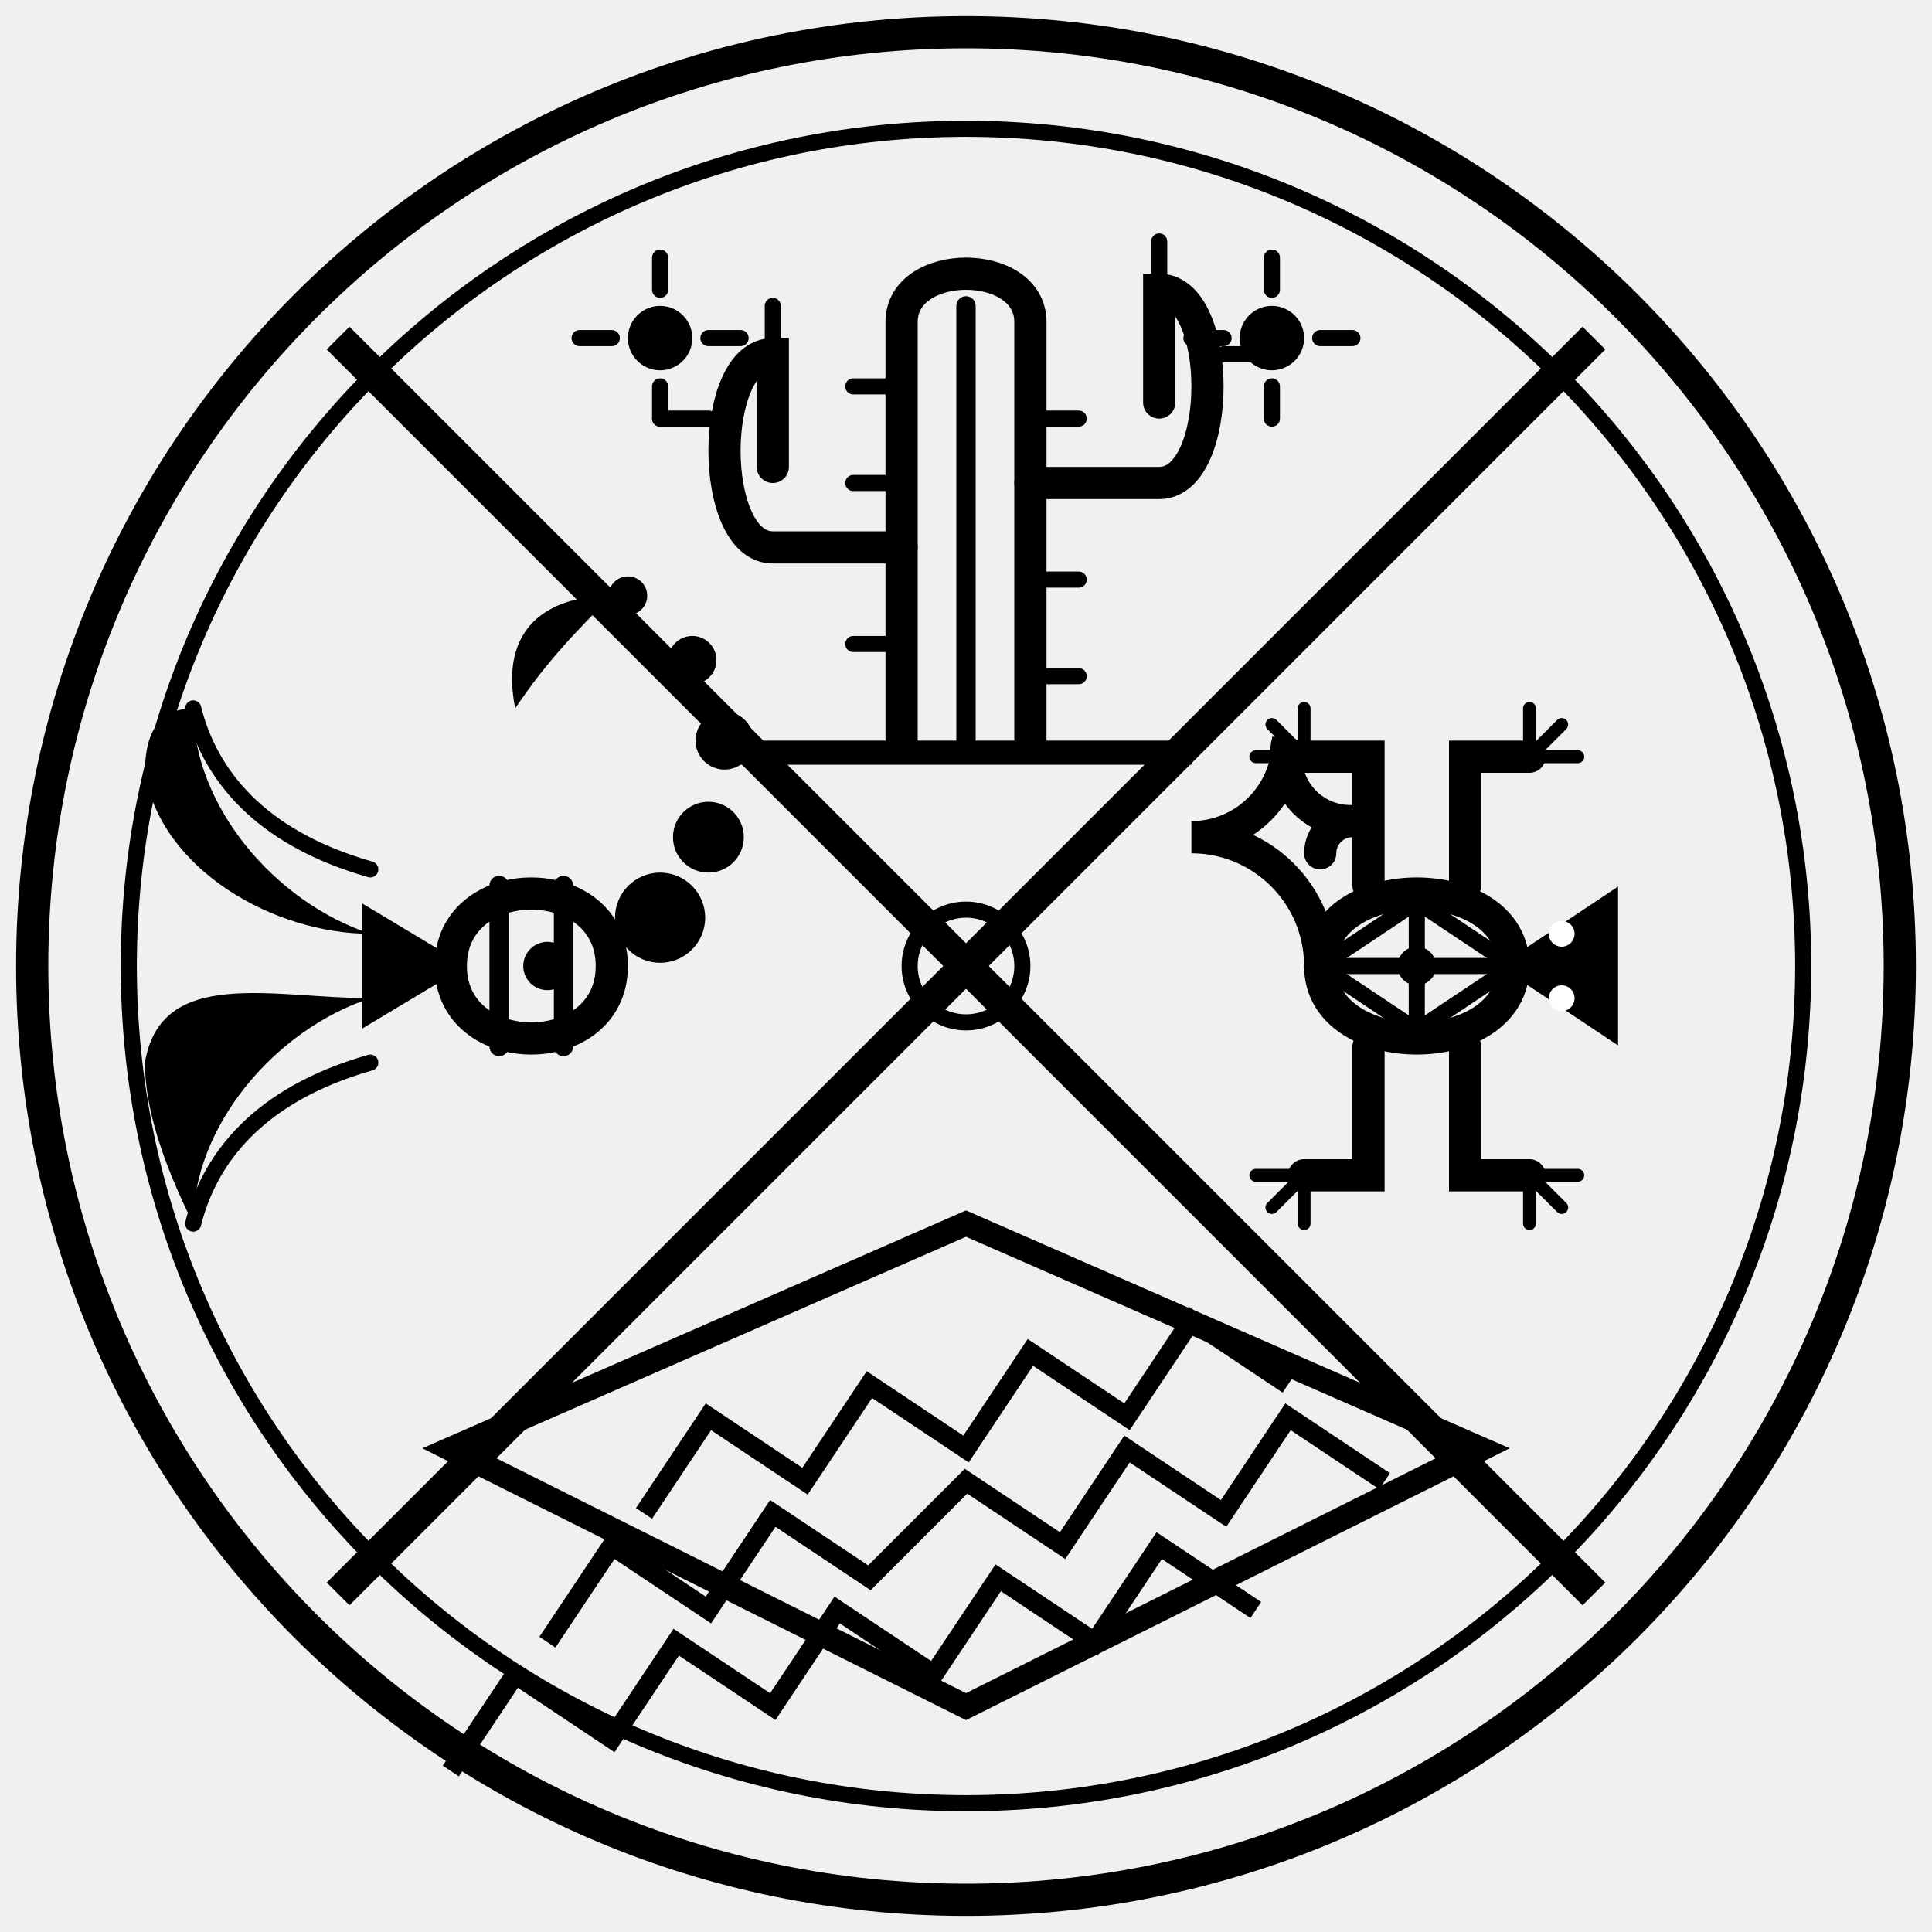
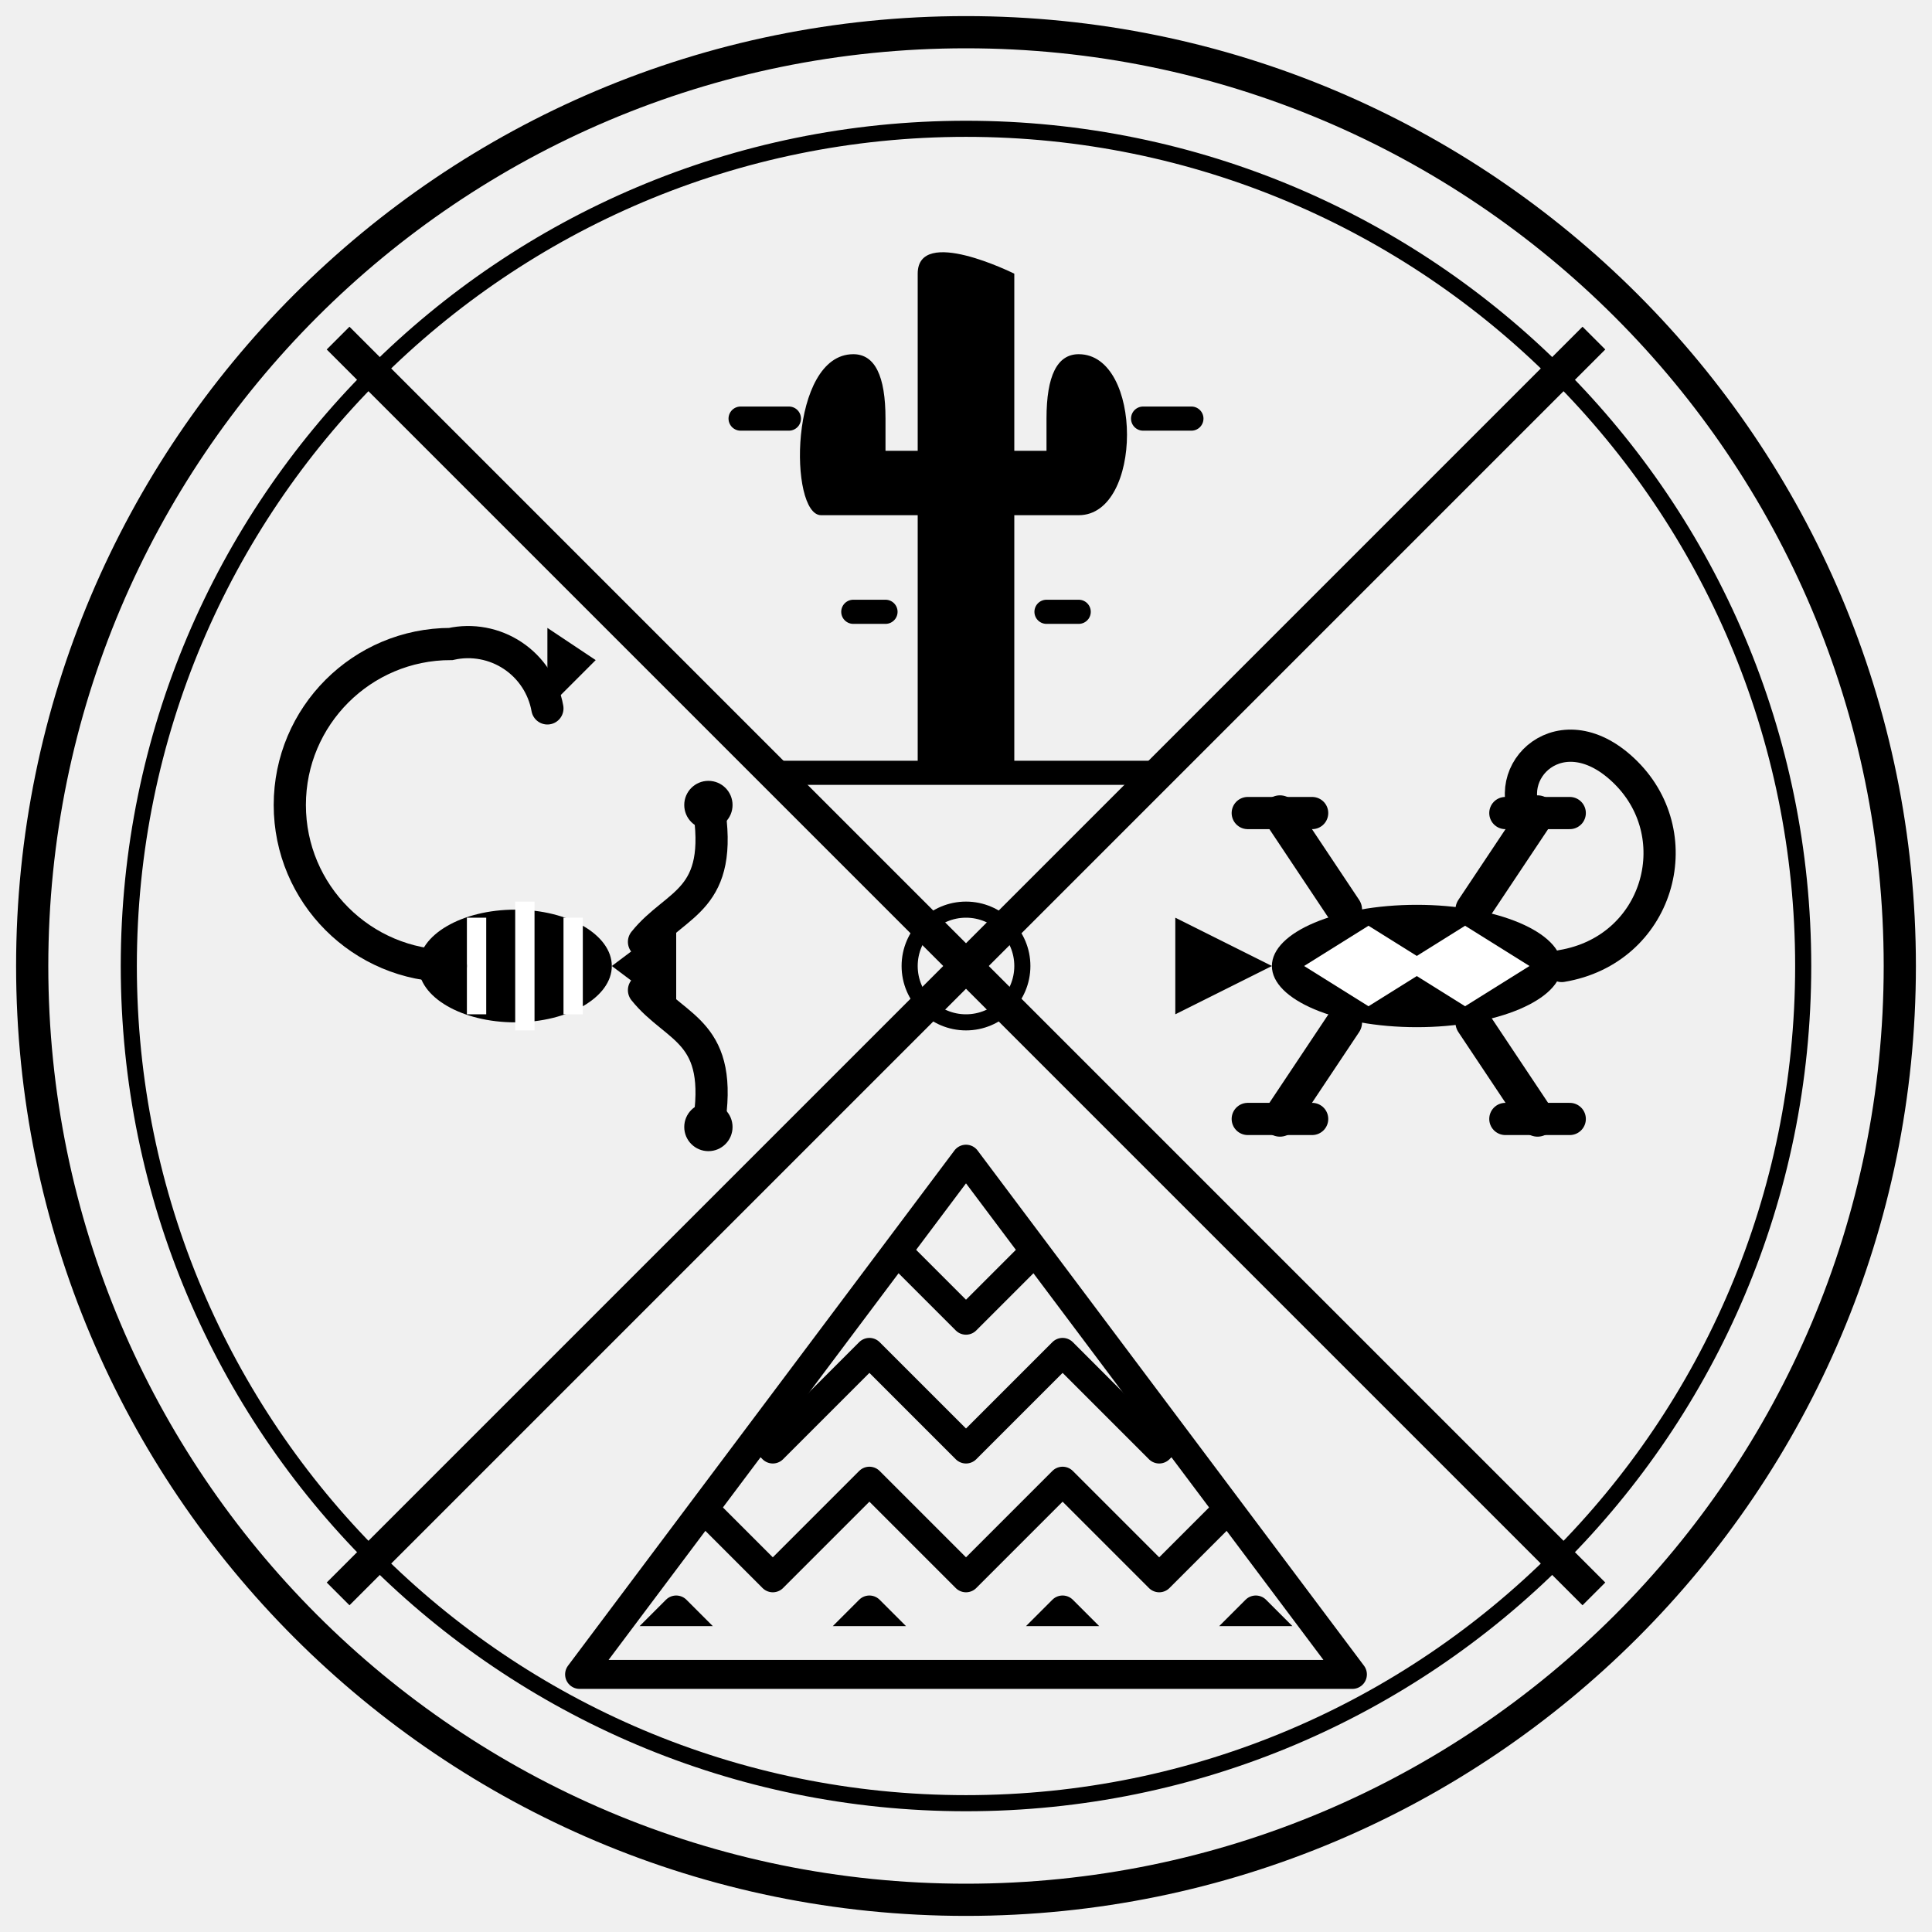
<svg xmlns="http://www.w3.org/2000/svg" width="120" height="120" viewBox="0 0 120 120" fill="none">
  <circle cx="60" cy="60" r="58" stroke="currentColor" stroke-width="2" fill="none" />
  <circle cx="60" cy="60" r="52" stroke="currentColor" stroke-width="1" fill="none" />
  <line x1="21" y1="21" x2="99" y2="99" stroke="currentColor" stroke-width="2" />
  <line x1="99" y1="21" x2="21" y2="99" stroke="currentColor" stroke-width="2" />
  <circle cx="60" cy="60" r="3.5" stroke="currentColor" stroke-width="1" fill="none" />
-   <g stroke="currentColor" stroke-linecap="round" fill="none">
-     <path d="M 56 46 V 20 C 56 16 64 16 64 20 V 46" stroke-width="2" />
-     <path d="M 60 19 V 46" stroke-width="1.2" />
-     <path d="M 56 34 H 48 C 44 34 44 22 48 22 V 29" stroke-width="2" />
-     <path d="M 48 28 V 24" stroke-width="1.2" />
-     <path d="M 64 30 H 72 C 76 30 76 18 72 18 V 25" stroke-width="2" />
-     <path d="M 72 24 V 20" stroke-width="1.2" />
-     <rect x="46" y="46" width="28" height="1.5" fill="currentColor" stroke="none" />
-     <path d="M 56 40 H 53 M 56 30 H 53 M 56 24 H 53" stroke-width="1" />
-     <path d="M 64 42 H 67 M 64 36 H 67 M 64 26 H 67" stroke-width="1" />
-     <path d="M 44 26 H 41 M 48 22 V 19" stroke-width="1" />
-     <path d="M 76 22 H 79 M 72 18 V 15" stroke-width="1" />
+   <g fill="currentColor">
+     <path d="M 57 48 V 32 H 51 C 49 32 49 22 53 22 Q 55 22 55 26 V 28 H 57 V 17 C 57 14 63 17 63 17 V 28 H 65 V 26 Q 65 22 67 22 C 71 22 71 32 67 32 H 63 V 48 Z" />
+     <path d="M 49 26 H 46 M 71 26 H 74 M 55 38 H 53 M 65 38 H 67" stroke="currentColor" stroke-width="1.5" stroke-linecap="round" />
+     <line x1="48" y1="48" x2="72" y2="48" stroke="currentColor" stroke-width="1.5" stroke-linecap="round" />
  </g>
  <g fill="currentColor">
-     <circle cx="41" cy="21" r="2" />
-     <g stroke="currentColor" stroke-width="1" stroke-linecap="round">
-       <line x1="41" y1="16" x2="41" y2="18" />
-       <line x1="41" y1="24" x2="41" y2="26" />
-       <line x1="36" y1="21" x2="38" y2="21" />
-       <line x1="44" y1="21" x2="46" y2="21" />
-     </g>
-     <circle cx="79" cy="21" r="2" />
-     <g stroke="currentColor" stroke-width="1" stroke-linecap="round">
-       <line x1="79" y1="16" x2="79" y2="18" />
-       <line x1="79" y1="24" x2="79" y2="26" />
-       <line x1="74" y1="21" x2="76" y2="21" />
-       <line x1="82" y1="21" x2="84" y2="21" />
-     </g>
+     <ellipse cx="32" cy="60" rx="6" ry="3.5" />
+     <rect x="29" y="57" width="1.2" height="6" fill="#ffffff" stroke="none" />
+     <rect x="32" y="56" width="1.2" height="8" fill="#ffffff" stroke="none" />
+     <rect x="35" y="57" width="1.2" height="6" fill="#ffffff" stroke="none" />
+     <path d="M 38 60 L 42 57 L 42 63 Z" />
+     <path d="M 40 58.5 C 42 56 45 56 44 50" stroke="currentColor" stroke-width="2" stroke-linecap="round" fill="none" />
+     <path d="M 40 61.5 C 42 64 45 64 44 70" stroke="currentColor" stroke-width="2" stroke-linecap="round" fill="none" />
+     <circle cx="44" cy="50" r="1.5" />
+     <circle cx="44" cy="70" r="1.5" />
+     <path d="M 28 60 A 10 10 0 0 1 28 40 A 5 5 0 0 1 34 44" stroke="currentColor" stroke-width="2" fill="none" stroke-linecap="round" />
+     <path d="M 34 44 L 37 41 L 34 39 Z" />
  </g>
-   <g stroke="currentColor" stroke-linecap="round" fill="none">
-     <path d="M 28 60 C 28 54 38 54 38 60 C 38 66 28 66 28 60 Z" stroke-width="2" />
-     <path d="M 31 55 V 65" stroke-width="1.2" />
-     <path d="M 35 55 V 65" stroke-width="1.2" />
-     <circle cx="34" cy="60" r="1" fill="currentColor" />
-     <path d="M 28 60 L 23 57 L 23 63 Z" fill="currentColor" />
-     <path d="M 23 58 C 17 56 12 50 12 44 Q 9 44 9 48 C 10 54 17 58 23 58" fill="currentColor" stroke="none" />
-     <path d="M 23 62 C 17 64 12 70 12 76 Q 9 70 9 66 C 10 60 17 62 23 62" fill="currentColor" stroke="none" />
-     <path d="M 12 44 C 13 48 16 52 23 54" stroke-width="1" />
-     <path d="M 12 76 C 13 72 16 68 23 66" stroke-width="1" />
-     <circle cx="41" cy="57" r="2.8" fill="currentColor" stroke="none" />
-     <circle cx="44" cy="52" r="2.2" fill="currentColor" stroke="none" />
-     <circle cx="45" cy="46" r="1.8" fill="currentColor" stroke="none" />
-     <circle cx="43" cy="41" r="1.5" fill="currentColor" stroke="none" />
-     <circle cx="39" cy="37" r="1.2" fill="currentColor" stroke="none" />
-     <path d="M 38 37 C 34 37 31 39 32 44 C 34 41 36 39 38 37 Z" fill="currentColor" stroke="none" />
+   <g fill="currentColor">
+     <ellipse cx="88" cy="60" rx="9" ry="3.8" />
+     <path d="M 81 60 L 85 57.5 L 89 60 L 85 62.5 Z" fill="#ffffff" stroke="none" />
+     <path d="M 87 60 L 91 57.5 L 95 60 L 91 62.5 Z" fill="#ffffff" stroke="none" />
+     <path d="M 79 60 L 73 57 L 73 63 Z" />
+     <path d="M 83.5 56.5 L 79.5 50.5 M 83.5 63.5 L 79.5 69.5" stroke="currentColor" stroke-width="2.2" stroke-linecap="round" />
+     <path d="M 91.5 56.5 L 95.5 50.5 M 91.5 63.5 L 95.5 69.5" stroke="currentColor" stroke-width="2.2" stroke-linecap="round" />
+     <line x1="77.5" y1="50.5" x2="81.5" y2="50.5" stroke="currentColor" stroke-width="2" stroke-linecap="round" />
+     <line x1="77.5" y1="69.5" x2="81.5" y2="69.5" stroke="currentColor" stroke-width="2" stroke-linecap="round" />
+     <line x1="93.5" y1="50.5" x2="97.5" y2="50.5" stroke="currentColor" stroke-width="2" stroke-linecap="round" />
+     <line x1="93.5" y1="69.5" x2="97.5" y2="69.5" stroke="currentColor" stroke-width="2" stroke-linecap="round" />
+     <path d="M 97 60 C 103 59 105 52 101 48 C 97 44 93 48 95 51" stroke="currentColor" stroke-width="2" fill="none" stroke-linecap="round" />
  </g>
-   <g stroke="currentColor" stroke-linecap="round" fill="none">
-     <path d="M 82 60 C 82 54 94 54 94 60 C 94 66 82 66 82 60 Z" stroke-width="2" />
-     <path d="M 82 60 L 88 56 L 94 60 L 88 64 Z" stroke-width="1" />
-     <path d="M 88 56 V 64" stroke-width="1" />
-     <path d="M 82 60 H 94" stroke-width="1" />
-     <circle cx="88" cy="60" r="1.2" fill="currentColor" stroke="none" />
-     <path d="M 94 60 L 100 56 L 100 64 Z" fill="currentColor" />
-     <circle cx="97" cy="58" r="0.8" fill="#ffffff" stroke="none" />
-     <circle cx="97" cy="62" r="0.8" fill="#ffffff" stroke="none" />
-     <path d="M 85 55 V 47 H 81" stroke-width="2" />
-     <path d="M 85 65 V 73 H 81" stroke-width="2" />
-     <path d="M 91 55 V 47 H 95" stroke-width="2" />
-     <path d="M 91 65 V 73 H 95" stroke-width="2" />
-     <g stroke-width="0.8">
-       <path d="M 81 47 L 79 45 M 81 47 L 81 44 M 81 47 L 78 47" />
-       <path d="M 81 73 L 79 75 M 81 73 L 81 76 M 81 73 L 78 73" />
-       <path d="M 95 47 L 97 45 M 95 47 L 95 44 M 95 47 L 98 47" />
-       <path d="M 95 73 L 97 75 M 95 73 L 95 76 M 95 73 L 98 73" />
-     </g>
-     <path d="M 82 60 A 8 8 0 0 0 74 52 A 6 6 0 0 0 80 46 A 4 4 0 0 0 84 51 A 2 2 0 0 0 82 53" stroke-width="2" />
-   </g>
-   <path d="M 60 76 L 92 90 L 60 106 L 28 90 Z" stroke="currentColor" stroke-width="1.5" fill="none" />
-   <g stroke="currentColor" stroke-dasharray="1000" stroke-width="1.2" fill="none" stroke-linejoin="miter">
-     <path d="M 34 102 L 38 96 L 44 100 L 48 94 L 54 98 L 60 92 L 66 96 L 70 90 L 76 94 L 80 88 L 86 92" />
-     <path d="M 40 94 L 44 88 L 50 92 L 54 86 L 60 90 L 64 84 L 70 88 L 74 82 L 80 86" />
-     <path d="M 28 110 L 32 104 L 38 108 L 42 102 L 48 106 L 52 100 L 58 104 L 62 98 L 68 102 L 72 96 L 78 100" />
+   <defs>
+     <clipPath id="bottom-triangle">
+       <polygon points="60,73.5 38.5,101 81.5,101" />
+     </clipPath>
+   </defs>
+   <polygon points="60,72 36,104 84,104" stroke="currentColor" stroke-width="1.8" stroke-linejoin="round" fill="none" />
+   <g clip-path="url(#bottom-triangle)" stroke="currentColor" stroke-width="1.8" stroke-linecap="round" stroke-linejoin="round" fill="none">
+     <path d="M 30 76 L 36 82 L 42 76 L 48 82 L 54 76 L 60 82 L 66 76 L 72 82 L 78 76 L 84 82 L 90 76" />
+     <path d="M 30 84 L 36 90 L 42 84 L 48 90 L 54 84 L 60 90 L 66 84 L 72 90 L 78 84 L 84 90 L 90 84" />
+     <path d="M 30 92 L 36 98 L 42 92 L 48 98 L 54 92 L 60 98 L 66 92 L 72 98 L 78 92 L 84 98 L 90 92" />
+     <path d="M 30 100 L 36 106 L 42 100 L 48 106 L 54 100 L 60 106 L 66 100 L 72 106 L 78 100 L 84 106 L 90 100" />
  </g>
</svg>
